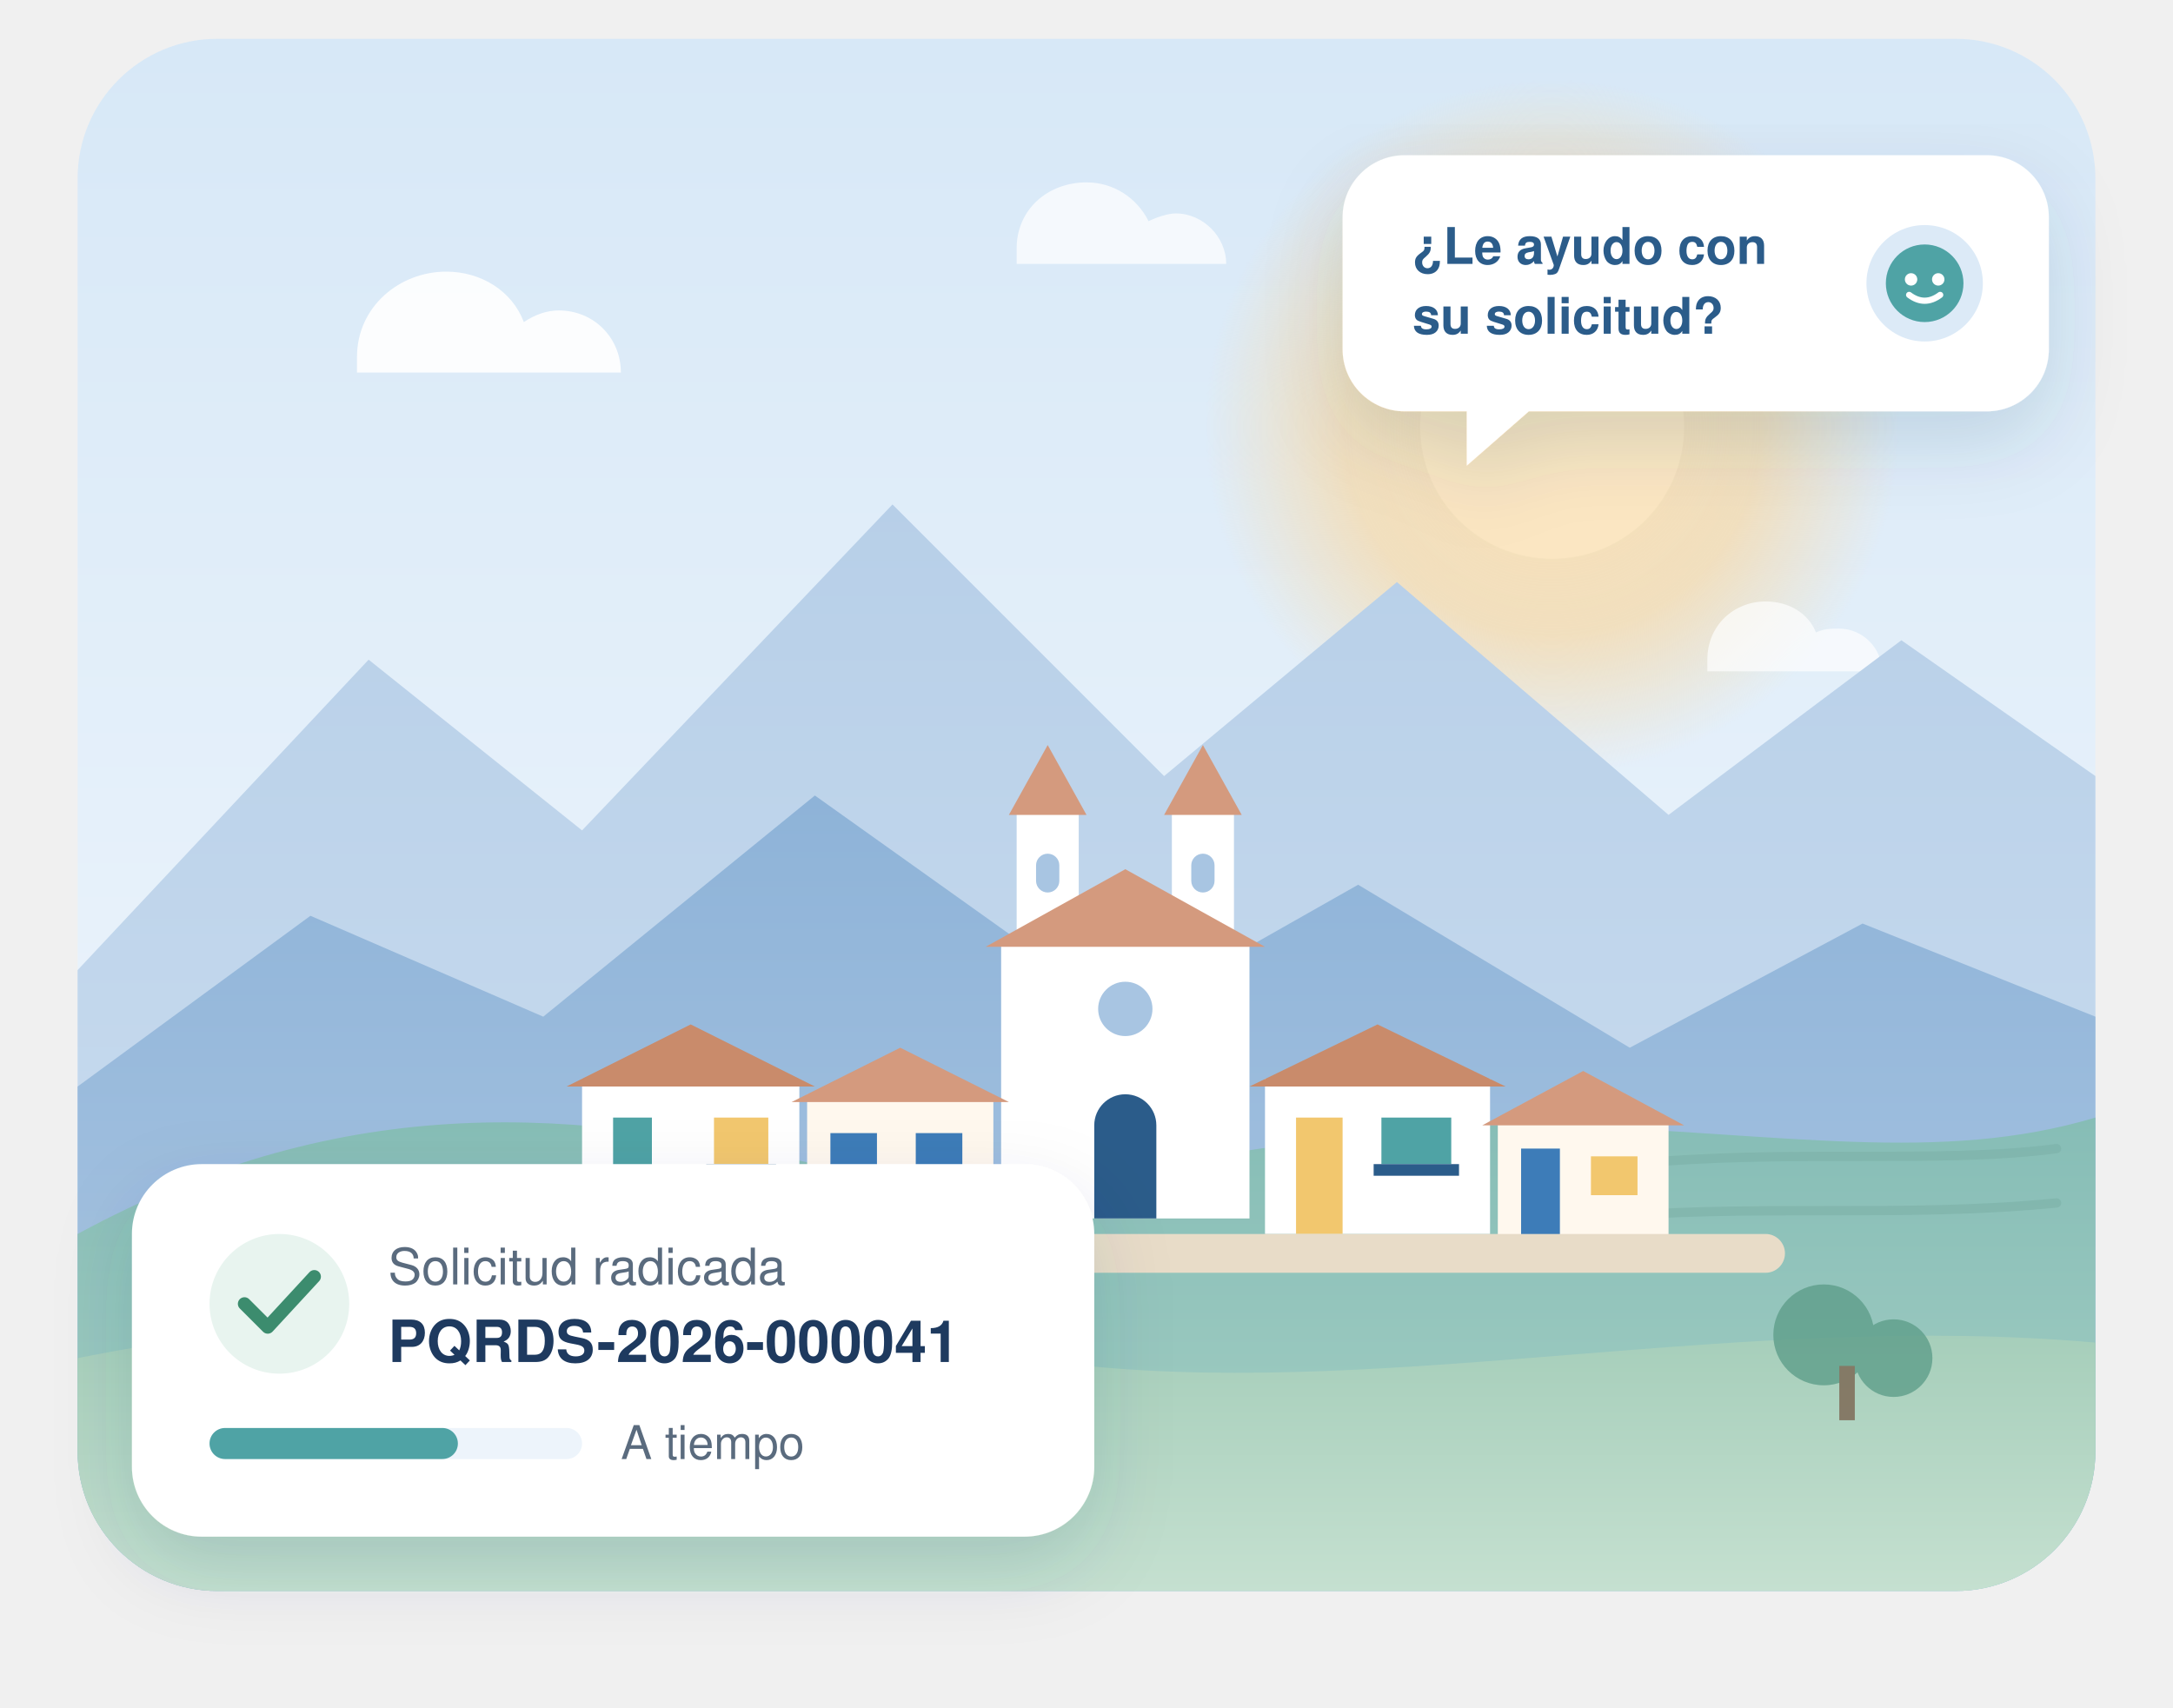
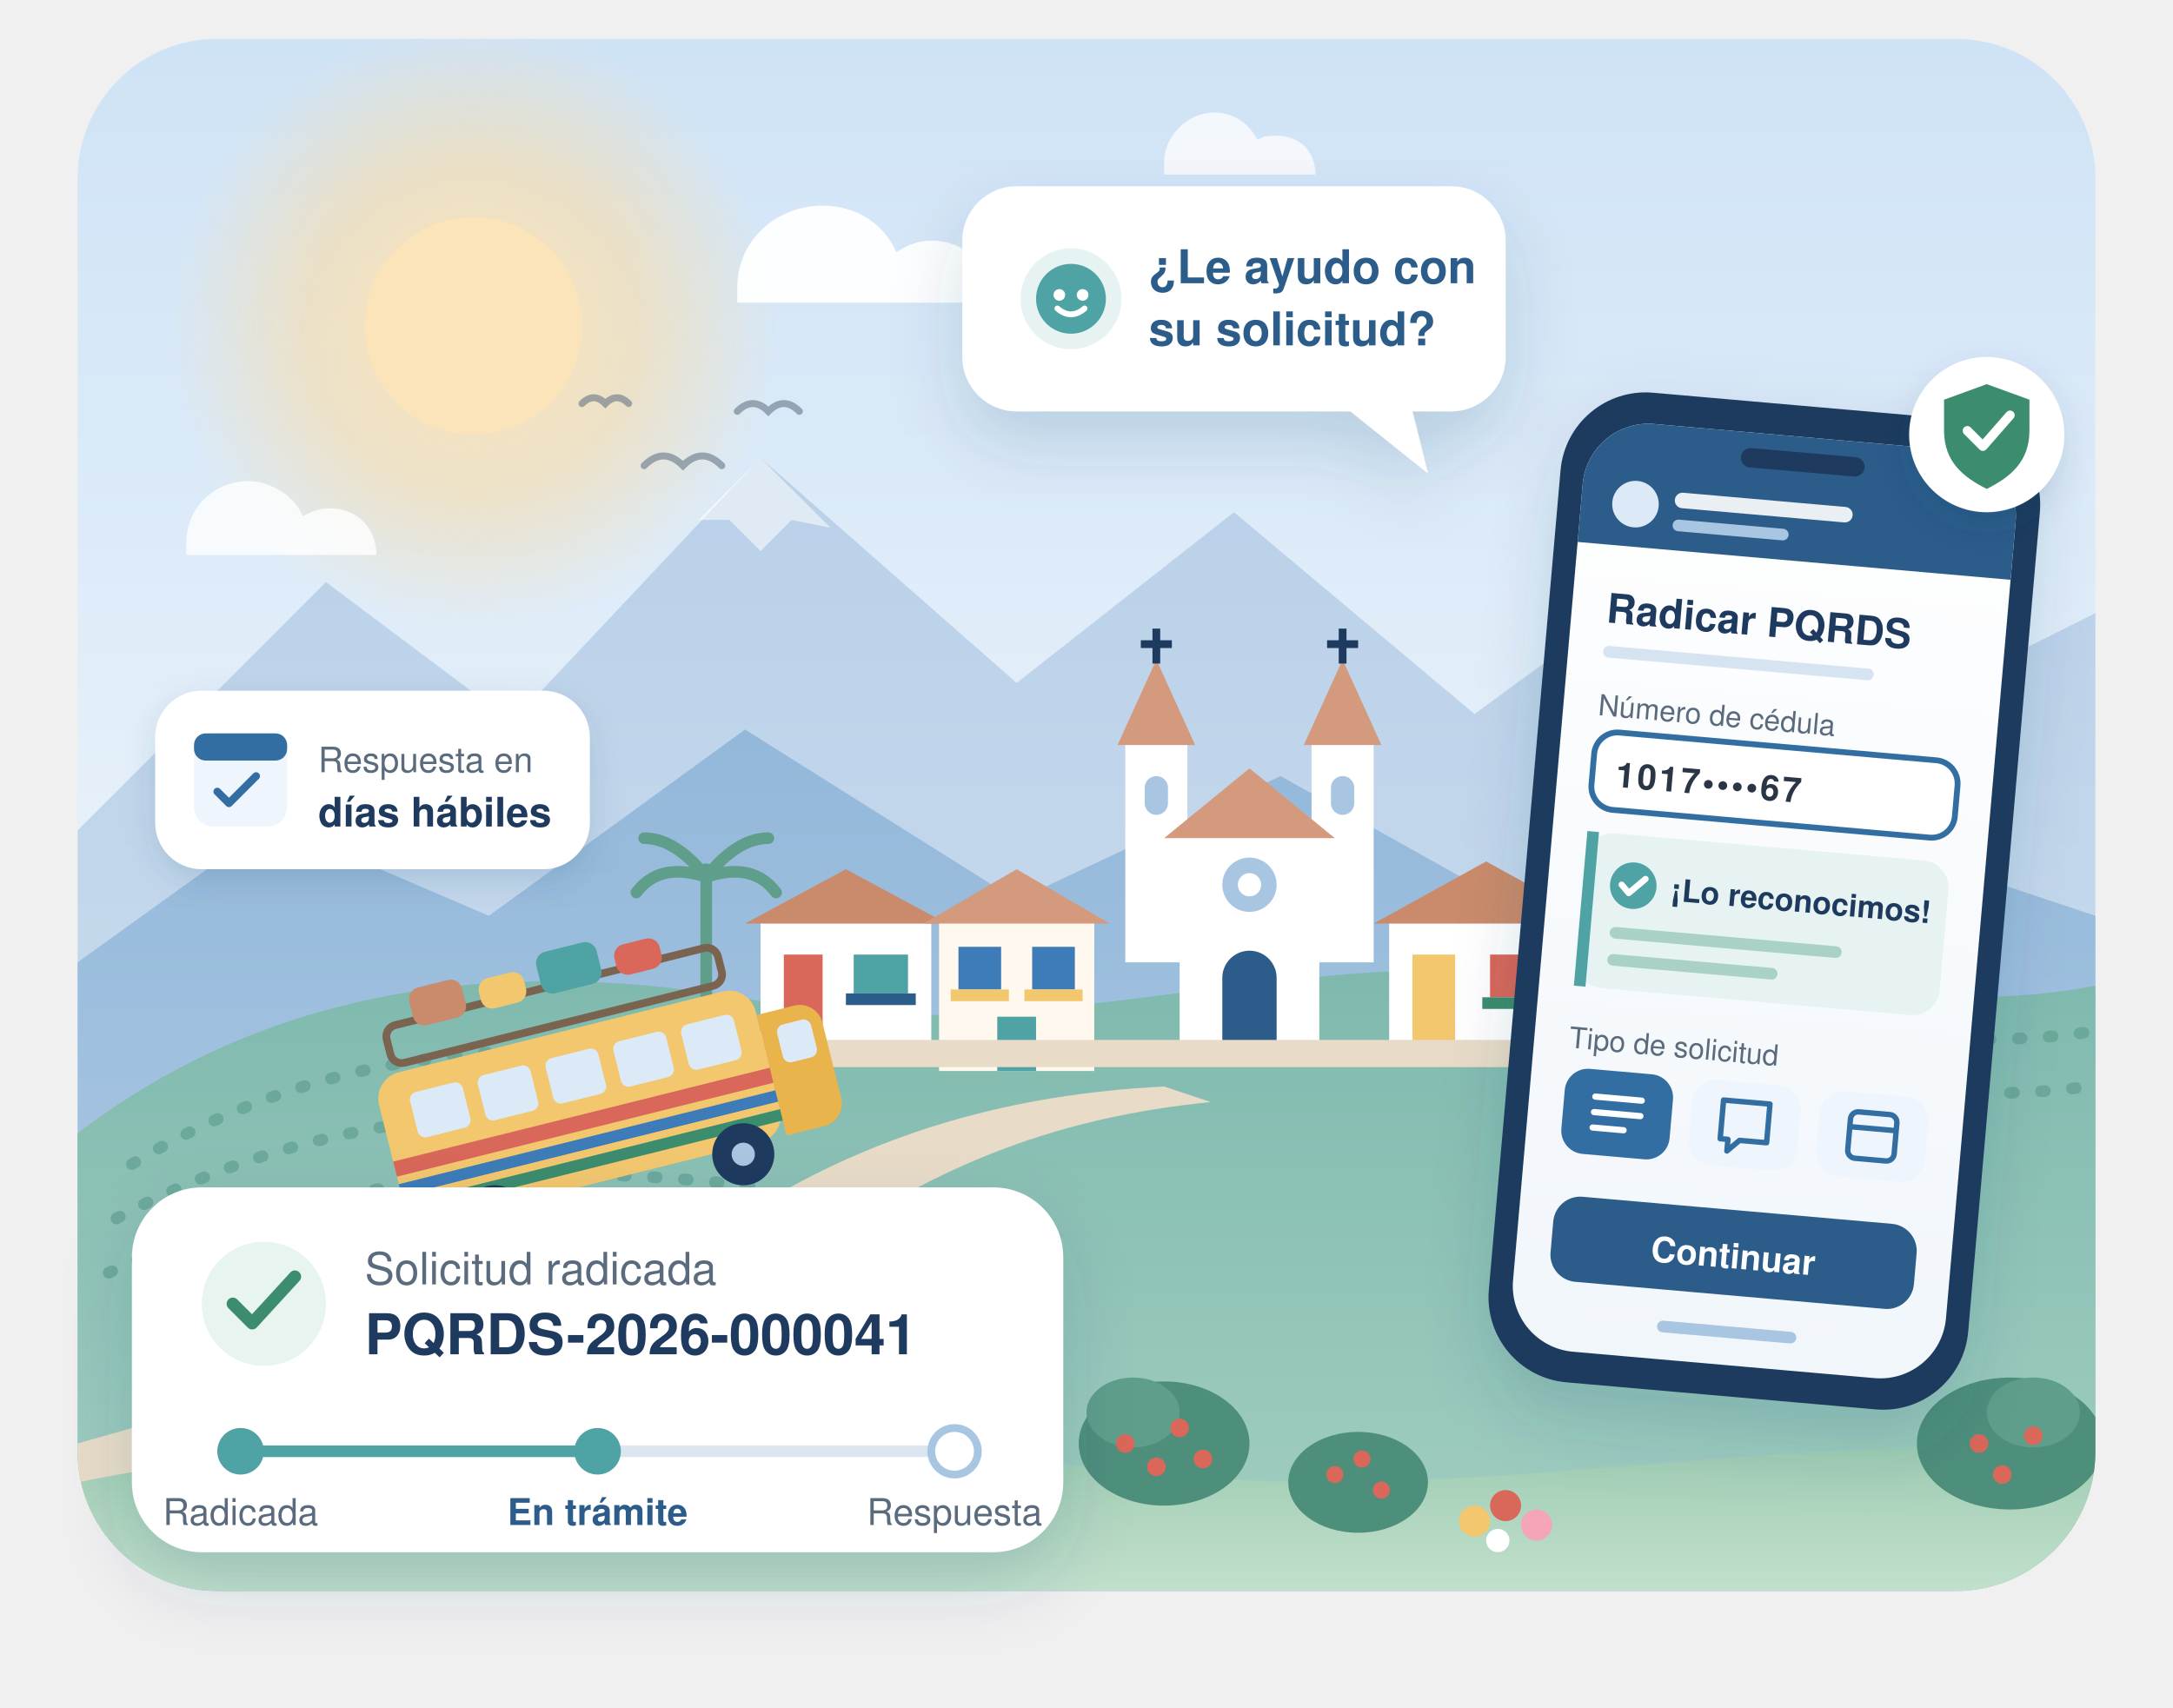
<svg xmlns="http://www.w3.org/2000/svg" viewBox="0 0 560 440" role="img" aria-labelledby="t-ini">
  <defs>
    <linearGradient id="cielo" x1="0" y1="0" x2="0" y2="1">
-       <stop offset="0" stop-color="#D7E8F7" />
-       <stop offset="1" stop-color="#F3F8FD" />
-     </linearGradient>
-     <radialGradient id="sol" cx="0.5" cy="0.5" r="0.5">
-       <stop offset="0" stop-color="#FBE3B8" />
-       <stop offset="0.6" stop-color="#F8D9A6" stop-opacity=".7" />
-       <stop offset="1" stop-color="#F8D9A6" stop-opacity="0" />
+       <stop offset="0" stop-color="#CFE3F6" />
+       <stop offset=".7" stop-color="#EEF5FC" />
+       <stop offset="1" stop-color="#F7FAFD" />
+     </linearGradient>
+     <radialGradient id="sol" cx=".5" cy=".5" r=".5">
+       <stop offset="0" stop-color="#FCE7BF" />
+       <stop offset=".55" stop-color="#F9DCA8" stop-opacity=".6" />
+       <stop offset="1" stop-color="#F9DCA8" stop-opacity="0" />
    </radialGradient>
    <linearGradient id="m1" x1="0" y1="0" x2="0" y2="1">
-       <stop offset="0" stop-color="#B7CFE8" />
-       <stop offset="1" stop-color="#CFE0F1" />
+       <stop offset="0" stop-color="#B9D0E8" />
+       <stop offset="1" stop-color="#D3E3F2" />
    </linearGradient>
    <linearGradient id="m2" x1="0" y1="0" x2="0" y2="1">
-       <stop offset="0" stop-color="#8EB3D8" />
-       <stop offset="1" stop-color="#AFC9E4" />
+       <stop offset="0" stop-color="#93B8DA" />
+       <stop offset="1" stop-color="#B4CDE6" />
    </linearGradient>
    <linearGradient id="m3" x1="0" y1="0" x2="0" y2="1">
-       <stop offset="0" stop-color="#86BDB6" />
-       <stop offset="1" stop-color="#A9D1C6" />
+       <stop offset="0" stop-color="#7FB9AE" />
+       <stop offset="1" stop-color="#A3CFC2" />
    </linearGradient>
    <linearGradient id="m4" x1="0" y1="0" x2="0" y2="1">
-       <stop offset="0" stop-color="#A4CDB9" />
-       <stop offset="1" stop-color="#C5E0D0" />
+       <stop offset="0" stop-color="#9DCBB2" />
+       <stop offset="1" stop-color="#C2E0CC" />
+     </linearGradient>
+     <linearGradient id="pantalla" x1="0" y1="0" x2="0" y2="1">
+       <stop offset="0" stop-color="#FFFFFF" />
+       <stop offset="1" stop-color="#F1F6FB" />
    </linearGradient>
    <filter id="sombra" x="-20%" y="-20%" width="140%" height="160%">
-       <feDropShadow dx="0" dy="8" stdDeviation="10" flood-color="#1E3A5F" flood-opacity=".14" />
+       <feDropShadow dx="0" dy="8" stdDeviation="9" flood-color="#1E3A5F" flood-opacity=".16" />
+     </filter>
+     <filter id="sombra-suave" x="-20%" y="-20%" width="140%" height="160%">
+       <feDropShadow dx="0" dy="3" stdDeviation="4" flood-color="#1E3A5F" flood-opacity=".14" />
    </filter>
    <clipPath id="marco">
      <rect x="20" y="10" width="520" height="400" rx="36" />
    </clipPath>
  </defs>
  <g clip-path="url(#marco)">
    <rect x="20" y="10" width="520" height="400" fill="url(#cielo)" />
-     <circle cx="400" cy="110" r="90" fill="url(#sol)" />
-     <circle cx="400" cy="110" r="34" fill="#FBE6C2" />
-     <g fill="#FFFFFF" opacity=".9">
-       <path d="M92 92c0-13 11-22 23-22 9 0 17 5 20 13 3-2 6-3 9-3 9 0 16 7 16 16H92z" />
-       <path d="M262 64c0-10 8-17 18-17 7 0 13 4 16 10 2-1 5-2 7-2 7 0 13 6 13 13h-54z" opacity=".8" />
-       <path d="M440 170c0-9 7-15 15-15 6 0 11 3 13 8 2-1 4-1 6-1 6 0 11 5 11 11h-45z" opacity=".75" />
-     </g>
-     <path d="M20 250 L95 170 L150 214 L230 130 L300 200 L360 150 L430 210 L490 165 L540 200 L540 410 L20 410 Z" fill="url(#m1)" />
-     <path d="M20 280 L80 236 L140 262 L210 205 L290 262 L350 228 L420 270 L480 238 L540 262 L540 410 L20 410 Z" fill="url(#m2)" />
-     <path d="M20 318 C90 280 150 286 210 300 C270 314 330 288 400 290 C460 292 500 300 540 288 L540 410 L20 410 Z" fill="url(#m3)" />
-     <g stroke="#7AAFA6" stroke-width="2.4" stroke-linecap="round" opacity=".55" fill="none">
-       <path d="M50 322 C90 304 130 302 170 308" />
-       <path d="M60 336 C100 320 140 318 180 324" />
-       <path d="M420 300 C460 296 500 300 530 296" />
-       <path d="M410 314 C450 310 490 314 530 310" />
-     </g>
-     <g transform="translate(150 262)">
-       <g transform="translate(108 -60)">
-         <rect x="0" y="40" width="64" height="72" fill="#FFFFFF" />
-         <rect x="4" y="6" width="16" height="40" fill="#FFFFFF" />
-         <rect x="44" y="6" width="16" height="40" fill="#FFFFFF" />
-         <path d="M2 8 L12 -10 L22 8 Z" fill="#D49A7E" />
-         <path d="M42 8 L52 -10 L62 8 Z" fill="#D49A7E" />
-         <path d="M-4 42 L32 22 L68 42 Z" fill="#D49A7E" />
-         <circle cx="32" cy="58" r="7" fill="#A8C5E2" />
-         <path d="M24 112 V88 a8 8 0 0 1 16 0 V112 Z" fill="#2B5C8A" />
-         <rect x="9" y="18" width="6" height="10" rx="3" fill="#A8C5E2" />
-         <rect x="49" y="18" width="6" height="10" rx="3" fill="#A8C5E2" />
-       </g>
+     <circle cx="122" cy="84" r="78" fill="url(#sol)" />
+     <circle cx="122" cy="84" r="28" fill="#FBE4BA" />
+     <g fill="#FFFFFF">
+       <path d="M190 74c0-12 10-21 22-21 9 0 16 5 19 12 3-2 6-3 9-3 9 0 16 7 16 16h-66z" opacity=".95" />
+       <path d="M48 140c0-9 7-16 16-16 6 0 12 4 14 9 2-1 4-2 7-2 7 0 12 5 12 12H48z" opacity=".8" />
+       <path d="M300 42c0-7 6-13 13-13 5 0 9 3 11 7 2-1 3-1 5-1 6 0 10 4 10 10h-39z" opacity=".75" />
+     </g>
+     <g fill="none" stroke="#5A6B7E" stroke-width="1.8" stroke-linecap="round" opacity=".55">
+       <path d="M166 120 q5 -5 10 0 q5 -5 10 0" />
+       <path d="M190 106 q4 -4 8 0 q4 -4 8 0" />
+       <path d="M150 104 q3 -3 6 0 q3 -3 6 0" />
+     </g>
+     <path d="M20 214 L84 150 L132 186 L196 118 L262 176 L318 132 L380 184 L440 140 L500 178 L540 158 L540 410 L20 410 Z" fill="url(#m1)" />
+     <path d="M196 118 L214 136 L204 134 L196 142 L188 134 L180 134 Z" fill="#FFFFFF" opacity=".55" />
+     <path d="M20 248 L70 212 L126 236 L192 188 L262 232 L330 200 L398 238 L456 208 L540 236 L540 410 L20 410 Z" fill="url(#m2)" />
+     <path d="M20 292 C70 254 130 246 196 258 C260 270 318 248 384 250 C450 252 500 262 540 254 L540 410 L20 410 Z" fill="url(#m3)" />
+     <g fill="none" stroke="#5F9F92" stroke-width="3" stroke-linecap="round" stroke-dasharray="1 7" opacity=".7">
+       <path d="M34 300 C80 272 130 266 186 274" />
+       <path d="M30 314 C78 288 132 282 190 290" />
+       <path d="M28 328 C78 304 134 298 196 306" />
+       <path d="M440 268 C480 266 512 270 538 266" />
+       <path d="M430 282 C474 280 510 284 538 280" />
+     </g>
+     <g transform="translate(196 196)">
      <g>
-         <rect x="0" y="16" width="56" height="36" fill="#FFFFFF" />
-         <path d="M-4 18 L28 2 L60 18 Z" fill="#C98B6B" />
-         <rect x="8" y="26" width="10" height="26" fill="#4FA3A5" />
-         <rect x="34" y="26" width="14" height="12" fill="#F2C76E" />
-         <rect x="32" y="38" width="18" height="3" fill="#2B5C8A" />
-       </g>
-       <g transform="translate(58 4)">
-         <rect x="0" y="16" width="48" height="44" fill="#FFF8EE" />
-         <path d="M-4 18 L24 4 L52 18 Z" fill="#D49A7E" />
-         <rect x="6" y="26" width="12" height="12" fill="#3D7CB8" />
-         <rect x="28" y="26" width="12" height="12" fill="#3D7CB8" />
-         <rect x="4" y="38" width="16" height="3" fill="#C98B6B" />
-         <rect x="26" y="38" width="16" height="3" fill="#C98B6B" />
-         <rect x="18" y="46" width="12" height="14" fill="#C98B6B" />
-       </g>
-       <g transform="translate(176 0)">
-         <rect x="0" y="16" width="58" height="40" fill="#FFFFFF" />
-         <path d="M-4 18 L29 2 L62 18 Z" fill="#C98B6B" />
-         <rect x="8" y="26" width="12" height="30" fill="#F2C76E" />
-         <rect x="30" y="26" width="18" height="12" fill="#4FA3A5" />
-         <rect x="28" y="38" width="22" height="3" fill="#2B5C8A" />
-       </g>
-       <g transform="translate(236 10)">
-         <rect x="0" y="16" width="44" height="34" fill="#FFF8EE" />
-         <path d="M-4 18 L22 4 L48 18 Z" fill="#D49A7E" />
-         <rect x="6" y="24" width="10" height="26" fill="#3D7CB8" />
-         <rect x="24" y="26" width="12" height="10" fill="#F2C76E" />
-       </g>
-       <rect x="-30" y="56" width="340" height="10" rx="5" fill="#E8DCC8" />
-     </g>
-     <path d="M20 350 C120 330 200 344 280 352 C360 360 450 338 540 346 L540 410 L20 410 Z" fill="url(#m4)" />
-     <g fill="#5E9E8A" opacity=".8">
-       <circle cx="78" cy="350" r="12" />
-       <circle cx="96" cy="344" r="15" />
-       <rect x="92" y="354" width="4" height="14" fill="#7A6450" />
-       <circle cx="470" cy="344" r="13" />
-       <circle cx="488" cy="350" r="10" />
-       <rect x="474" y="352" width="4" height="14" fill="#7A6450" />
-     </g>
-   </g>
+         <rect x="0" y="40" width="44" height="34" fill="#FFFFFF" />
+         <path d="M-4 42 L22 28 L48 42 Z" fill="#C98B6B" />
+         <rect x="6" y="50" width="10" height="24" fill="#D9675A" />
+         <rect x="24" y="50" width="14" height="10" fill="#4FA3A5" />
+         <rect x="22" y="60" width="18" height="3" fill="#2B5C8A" />
+       </g>
+       <g transform="translate(46 6)">
+         <rect x="0" y="34" width="40" height="40" fill="#FFF8EE" />
+         <path d="M-4 36 L20 22 L44 36 Z" fill="#D49A7E" />
+         <rect x="5" y="42" width="11" height="11" fill="#3D7CB8" />
+         <rect x="24" y="42" width="11" height="11" fill="#3D7CB8" />
+         <rect x="3" y="53" width="15" height="3" fill="#F2C76E" />
+         <rect x="22" y="53" width="15" height="3" fill="#F2C76E" />
+         <rect x="15" y="60" width="10" height="14" fill="#4FA3A5" />
+       </g>
+       <g transform="translate(92 -26)">
+         <rect x="2" y="20" width="16" height="58" fill="#FFFFFF" />
+         <rect x="50" y="20" width="16" height="58" fill="#FFFFFF" />
+         <path d="M0 22 L10 0 L20 22 Z" fill="#D49A7E" />
+         <path d="M48 22 L58 0 L68 22 Z" fill="#D49A7E" />
+         <rect x="9" y="-8" width="2" height="9" fill="#1E3A5F" />
+         <rect x="6" y="-5" width="8" height="2" fill="#1E3A5F" />
+         <rect x="57" y="-8" width="2" height="9" fill="#1E3A5F" />
+         <rect x="54" y="-5" width="8" height="2" fill="#1E3A5F" />
+         <rect x="7" y="30" width="6" height="10" rx="3" fill="#A8C5E2" />
+         <rect x="55" y="30" width="6" height="10" rx="3" fill="#A8C5E2" />
+         <rect x="16" y="44" width="36" height="56" fill="#FFFFFF" />
+         <path d="M12 46 L34 28 L56 46 Z" fill="#D49A7E" />
+         <circle cx="34" cy="58" r="7" fill="#A8C5E2" />
+         <circle cx="34" cy="58" r="3" fill="#FFFFFF" />
+         <path d="M27 100 V82 a7 7 0 0 1 14 0 V100 Z" fill="#2B5C8A" />
+       </g>
+       <g transform="translate(162 4)">
+         <rect x="0" y="36" width="50" height="38" fill="#FFFFFF" />
+         <path d="M-4 38 L25 22 L54 38 Z" fill="#C98B6B" />
+         <rect x="6" y="46" width="11" height="28" fill="#F2C76E" />
+         <rect x="26" y="46" width="16" height="11" fill="#D9675A" />
+         <rect x="24" y="57" width="20" height="3" fill="#3C8C6E" />
+       </g>
+       <g transform="translate(214 14)">
+         <rect x="0" y="30" width="38" height="30" fill="#FFF8EE" />
+         <path d="M-4 32 L19 18 L42 32 Z" fill="#D49A7E" />
+         <rect x="5" y="38" width="10" height="22" fill="#3D7CB8" />
+         <rect x="21" y="38" width="11" height="10" fill="#F2C76E" />
+       </g>
+       <rect x="-10" y="72" width="270" height="7" rx="3.5" fill="#E8DCC8" />
+       <g fill="none" stroke="#5E9E8A" stroke-width="3" stroke-linecap="round">
+         <path d="M-14 74 V28" />
+         <path d="M-14 30 q-12 -4 -18 4 M-14 30 q12 -4 18 4 M-14 30 q-8 -10 -16 -10 M-14 30 q8 -10 16 -10" />
+       </g>
+     </g>
+     <path d="M20 372 C90 352 150 336 200 308 C228 292 260 282 300 280 L312 284 C272 288 244 300 216 318 C168 348 110 372 20 396 Z" fill="#E8DCC8" />
+     <g transform="translate(96 278) rotate(-14)">
+       <rect x="6" y="-12" width="88" height="10" rx="3" fill="none" stroke="#7A6450" stroke-width="2" />
+       <rect x="14" y="-20" width="14" height="10" rx="3" fill="#C98B6B" />
+       <rect x="32" y="-18" width="12" height="8" rx="3" fill="#F2C76E" />
+       <rect x="48" y="-21" width="16" height="11" rx="3" fill="#4FA3A5" />
+       <rect x="68" y="-18" width="12" height="8" rx="3" fill="#D9675A" />
+       <rect x="0" y="0" width="100" height="40" rx="7" fill="#F2C76E" />
+       <path d="M100 8 h10 a6 6 0 0 1 6 6 v20 a6 6 0 0 1 -6 6 h-10 Z" fill="#E9B44C" />
+       <rect x="104" y="12" width="9" height="10" rx="2" fill="#DCEAF7" />
+       <g fill="#DCEAF7">
+         <rect x="8" y="6" width="14" height="12" rx="2" />
+         <rect x="26" y="6" width="14" height="12" rx="2" />
+         <rect x="44" y="6" width="14" height="12" rx="2" />
+         <rect x="62" y="6" width="14" height="12" rx="2" />
+         <rect x="80" y="6" width="14" height="12" rx="2" />
+       </g>
+       <rect x="0" y="22" width="100" height="4" fill="#D9675A" />
+       <rect x="0" y="28" width="100" height="3" fill="#3D7CB8" />
+       <rect x="0" y="33" width="100" height="3" fill="#3C8C6E" />
+       <circle cx="22" cy="42" r="8" fill="#1E3A5F" />
+       <circle cx="22" cy="42" r="3" fill="#A8C5E2" />
+       <circle cx="88" cy="42" r="8" fill="#1E3A5F" />
+       <circle cx="88" cy="42" r="3" fill="#A8C5E2" />
+     </g>
+     <path d="M20 382 C120 362 220 372 300 380 C380 388 460 368 540 374 L540 410 L20 410 Z" fill="url(#m4)" />
+     <g>
+       <g transform="translate(300 360)">
+         <ellipse cx="0" cy="12" rx="22" ry="16" fill="#4E8F7C" />
+         <ellipse cx="-8" cy="4" rx="12" ry="9" fill="#5E9E8A" />
+         <g fill="#D9675A">
+           <circle cx="-10" cy="12" r="2.4" />
+           <circle cx="4" cy="8" r="2.4" />
+           <circle cx="10" cy="16" r="2.4" />
+           <circle cx="-2" cy="18" r="2.4" />
+         </g>
+       </g>
+       <g transform="translate(350 372)">
+         <ellipse cx="0" cy="10" rx="18" ry="13" fill="#4E8F7C" />
+         <g fill="#D9675A">
+           <circle cx="-6" cy="8" r="2.2" />
+           <circle cx="6" cy="12" r="2.2" />
+           <circle cx="1" cy="4" r="2.2" />
+         </g>
+       </g>
+       <g transform="translate(518 360)">
+         <ellipse cx="0" cy="12" rx="24" ry="17" fill="#4E8F7C" />
+         <ellipse cx="6" cy="4" rx="12" ry="9" fill="#5E9E8A" />
+         <g fill="#D9675A">
+           <circle cx="-8" cy="12" r="2.4" />
+           <circle cx="6" cy="10" r="2.4" />
+           <circle cx="-2" cy="20" r="2.4" />
+         </g>
+       </g>
+       <g>
+         <circle cx="380" cy="392" r="4" fill="#F2C76E" />
+         <circle cx="388" cy="388" r="4" fill="#D9675A" />
+         <circle cx="396" cy="393" r="4" fill="#F4A6B8" />
+         <circle cx="386" cy="397" r="3" fill="#FFFFFF" />
+       </g>
+     </g>
+   </g>
+   <g transform="rotate(5 452 240)">
+     <g filter="url(#sombra)">
+       <rect x="392" y="104" width="124" height="256" rx="22" fill="#1E3A5F" />
+     </g>
+     <rect x="398" y="112" width="112" height="240" rx="17" fill="url(#pantalla)" />
+     <path d="M398 129 a17 17 0 0 1 17 -17 h78 a17 17 0 0 1 17 17 v15 h-112 Z" fill="#2B5C8A" />
+     <rect x="438" y="116" width="32" height="5" rx="2.5" fill="#1E3A5F" />
+     <circle cx="412" cy="133" r="6" fill="#DCEAF7" />
+     <rect x="422" y="129" width="46" height="4" rx="2" fill="#FFFFFF" opacity=".9" />
+     <rect x="422" y="136" width="30" height="3" rx="1.5" fill="#A8C5E2" />
+     <text x="407" y="164" font-family="Segoe UI, Helvetica, Arial, sans-serif" font-size="10.5" font-weight="700" fill="#1E3A5F">Radicar PQRDS</text>
+     <rect x="407" y="170" width="70" height="3" rx="1.5" fill="#D6E3F0" />
+     <text x="407" y="188" font-family="Segoe UI, Helvetica, Arial, sans-serif" font-size="7.5" fill="#5A6B7E">Número de cédula</text>
+     <rect x="407" y="192" width="94" height="20" rx="6" fill="#FFFFFF" stroke="#336EA3" stroke-width="1.5" />
+     <text x="413" y="206" font-family="Segoe UI, Helvetica, Arial, sans-serif" font-size="9" font-weight="600" fill="#2A3645" letter-spacing=".6">1017••••67</text>
+     <rect x="407" y="218" width="94" height="40" rx="7" fill="#E6F3F2" />
+     <rect x="407" y="218" width="3" height="40" fill="#4FA3A5" />
+     <circle cx="420" cy="231" r="6" fill="#4FA3A5" />
+     <path d="M417 231 l2 2 l4 -4" fill="none" stroke="#FFFFFF" stroke-width="1.6" stroke-linecap="round" stroke-linejoin="round" />
+     <text x="430" y="234" font-family="Segoe UI, Helvetica, Arial, sans-serif" font-size="8" font-weight="700" fill="#1E3A5F">¡Lo reconocimos!</text>
+     <rect x="415" y="242" width="60" height="3" rx="1.5" fill="#A9D1C6" />
+     <rect x="415" y="249" width="44" height="3" rx="1.5" fill="#A9D1C6" />
+     <text x="407" y="274" font-family="Segoe UI, Helvetica, Arial, sans-serif" font-size="7.5" fill="#5A6B7E">Tipo de solicitud</text>
+     <g>
+       <rect x="407" y="279" width="28" height="22" rx="6" fill="#336EA3" />
+       <rect x="440" y="279" width="28" height="22" rx="6" fill="#EEF5FC" />
+       <rect x="473" y="279" width="28" height="22" rx="6" fill="#EEF5FC" />
+       <path d="M415 286 h12 M415 290 h12 M415 294 h8" stroke="#FFFFFF" stroke-width="1.6" stroke-linecap="round" />
+       <path d="M448 284 h12 v10 h-7 l-3 3 v-3 h-2 Z" fill="none" stroke="#336EA3" stroke-width="1.4" stroke-linejoin="round" />
+       <rect x="481" y="284" width="12" height="12" rx="2" fill="none" stroke="#336EA3" stroke-width="1.4" />
+       <path d="M481 288 h12" stroke="#336EA3" stroke-width="1.4" />
+     </g>
+     <rect x="407" y="312" width="94" height="22" rx="7" fill="#2B5C8A" />
+     <text x="454" y="327" text-anchor="middle" font-family="Segoe UI, Helvetica, Arial, sans-serif" font-size="9" font-weight="700" fill="#FFFFFF">Continuar</text>
+     <rect x="436" y="342" width="36" height="3" rx="1.5" fill="#A8C5E2" />
+   </g>
+   <g filter="url(#sombra-suave)">
+     <circle cx="512" cy="112" r="20" fill="#FFFFFF" />
+   </g>
+   <path d="M512 99 l11 4 v8 c0 8 -5 12 -11 15 c-6 -3 -11 -7 -11 -15 v-8 Z" fill="#3C8C6E" />
+   <path d="M507 111 l4 4 l7 -8" fill="none" stroke="#FFFFFF" stroke-width="2.4" stroke-linecap="round" stroke-linejoin="round" />
  <g filter="url(#sombra)">
-     <rect x="34" y="300" width="248" height="96" rx="18" fill="#FFFFFF" />
-   </g>
-   <circle cx="72" cy="336" r="18" fill="#E8F4EF" />
-   <path d="M63 336 l6 6 l12 -13" fill="none" stroke="#3C8C6E" stroke-width="3.4" stroke-linecap="round" stroke-linejoin="round" />
-   <text x="100" y="331" font-family="Segoe UI, Helvetica, Arial, sans-serif" font-size="13" fill="#5A6B7E">Solicitud radicada</text>
-   <text x="100" y="351" font-family="Segoe UI, Helvetica, Arial, sans-serif" font-size="15" font-weight="700" fill="#1E3A5F">PQRDS-2026-000041</text>
-   <rect x="54" y="368" width="96" height="8" rx="4" fill="#EDF4FB" />
-   <rect x="54" y="368" width="64" height="8" rx="4" fill="#4FA3A5" />
-   <text x="160" y="376" font-family="Segoe UI, Helvetica, Arial, sans-serif" font-size="12" fill="#5A6B7E">A tiempo</text>
+     <path d="M262 48 h112 a14 14 0 0 1 14 14 v30 a14 14 0 0 1 -14 14 h-10 l4 16 l-20 -16 h-86 a14 14 0 0 1 -14 -14 v-30 a14 14 0 0 1 14 -14 z" fill="#FFFFFF" />
+   </g>
+   <circle cx="276" cy="77" r="13" fill="#E6F3F2" />
+   <g transform="translate(266 67)">
+     <circle cx="10" cy="10" r="9" fill="#4FA3A5" />
+     <circle cx="7" cy="9" r="1.5" fill="#FFFFFF" />
+     <circle cx="13" cy="9" r="1.5" fill="#FFFFFF" />
+     <path d="M6.5 12.5 q3.5 3 7 0" stroke="#FFFFFF" stroke-width="1.5" fill="none" stroke-linecap="round" />
+   </g>
+   <text x="296" y="73" font-family="Segoe UI, Helvetica, Arial, sans-serif" font-size="12" font-weight="700" fill="#2B5C8A">¿Le ayudo con</text>
+   <text x="296" y="89" font-family="Segoe UI, Helvetica, Arial, sans-serif" font-size="12" font-weight="700" fill="#2B5C8A">su solicitud?</text>
  <g filter="url(#sombra)">
-     <path d="M362 40 h150 a16 16 0 0 1 16 16 v34 a16 16 0 0 1 -16 16 h-118 l-16 14 v-14 h-16 a16 16 0 0 1 -16 -16 v-34 a16 16 0 0 1 16 -16 z" fill="#FFFFFF" />
-   </g>
-   <text x="364" y="68" font-family="Segoe UI, Helvetica, Arial, sans-serif" font-size="13" font-weight="700" fill="#2B5C8A">¿Le ayudo con</text>
-   <text x="364" y="86" font-family="Segoe UI, Helvetica, Arial, sans-serif" font-size="13" font-weight="700" fill="#2B5C8A">su solicitud?</text>
-   <circle cx="496" cy="73" r="15" fill="#DCEAF7" />
-   <g transform="translate(484 61)">
-     <circle cx="12" cy="12" r="10" fill="#4FA3A5" />
-     <circle cx="8.5" cy="11" r="1.6" fill="#fff" />
-     <circle cx="15.5" cy="11" r="1.6" fill="#fff" />
-     <path d="M8 15 q4 3 8 0" stroke="#fff" stroke-width="1.6" fill="none" stroke-linecap="round" />
-   </g>
+     <rect x="34" y="306" width="240" height="94" rx="18" fill="#FFFFFF" />
+   </g>
+   <circle cx="68" cy="336" r="16" fill="#E8F4EF" />
+   <path d="M60 336 l5 5 l11 -12" fill="none" stroke="#3C8C6E" stroke-width="3.2" stroke-linecap="round" stroke-linejoin="round" />
+   <text x="94" y="331" font-family="Segoe UI, Helvetica, Arial, sans-serif" font-size="11.5" fill="#5A6B7E">Solicitud radicada</text>
+   <text x="94" y="349" font-family="Segoe UI, Helvetica, Arial, sans-serif" font-size="14.5" font-weight="700" fill="#1E3A5F">PQRDS-2026-000041</text>
+   <path d="M62 374 H154" stroke="#4FA3A5" stroke-width="3" stroke-linecap="round" />
+   <path d="M154 374 H246" stroke="#DCE6F1" stroke-width="3" stroke-linecap="round" />
+   <circle cx="62" cy="374" r="6" fill="#4FA3A5" />
+   <circle cx="154" cy="374" r="6" fill="#4FA3A5" />
+   <circle cx="246" cy="374" r="6" fill="#FFFFFF" stroke="#A8C5E2" stroke-width="2" />
+   <g font-family="Segoe UI, Helvetica, Arial, sans-serif" font-size="9.5" fill="#5A6B7E">
+     <text x="62" y="393" text-anchor="middle">Radicada</text>
+     <text x="154" y="393" text-anchor="middle" font-weight="700" fill="#2B5C8A">En trámite</text>
+     <text x="246" y="393" text-anchor="middle">Respuesta</text>
+   </g>
+   <g filter="url(#sombra-suave)">
+     <rect x="40" y="178" width="112" height="46" rx="12" fill="#FFFFFF" />
+   </g>
+   <rect x="50" y="189" width="24" height="24" rx="5" fill="#EEF5FC" />
+   <rect x="50" y="189" width="24" height="7" rx="3" fill="#336EA3" />
+   <path d="M56 204 l3 3 l7 -7" fill="none" stroke="#336EA3" stroke-width="2" stroke-linecap="round" stroke-linejoin="round" />
+   <text x="82" y="199" font-family="Segoe UI, Helvetica, Arial, sans-serif" font-size="9" fill="#5A6B7E">Respuesta en</text>
+   <text x="82" y="213" font-family="Segoe UI, Helvetica, Arial, sans-serif" font-size="10.5" font-weight="700" fill="#1E3A5F">días hábiles</text>
</svg>
